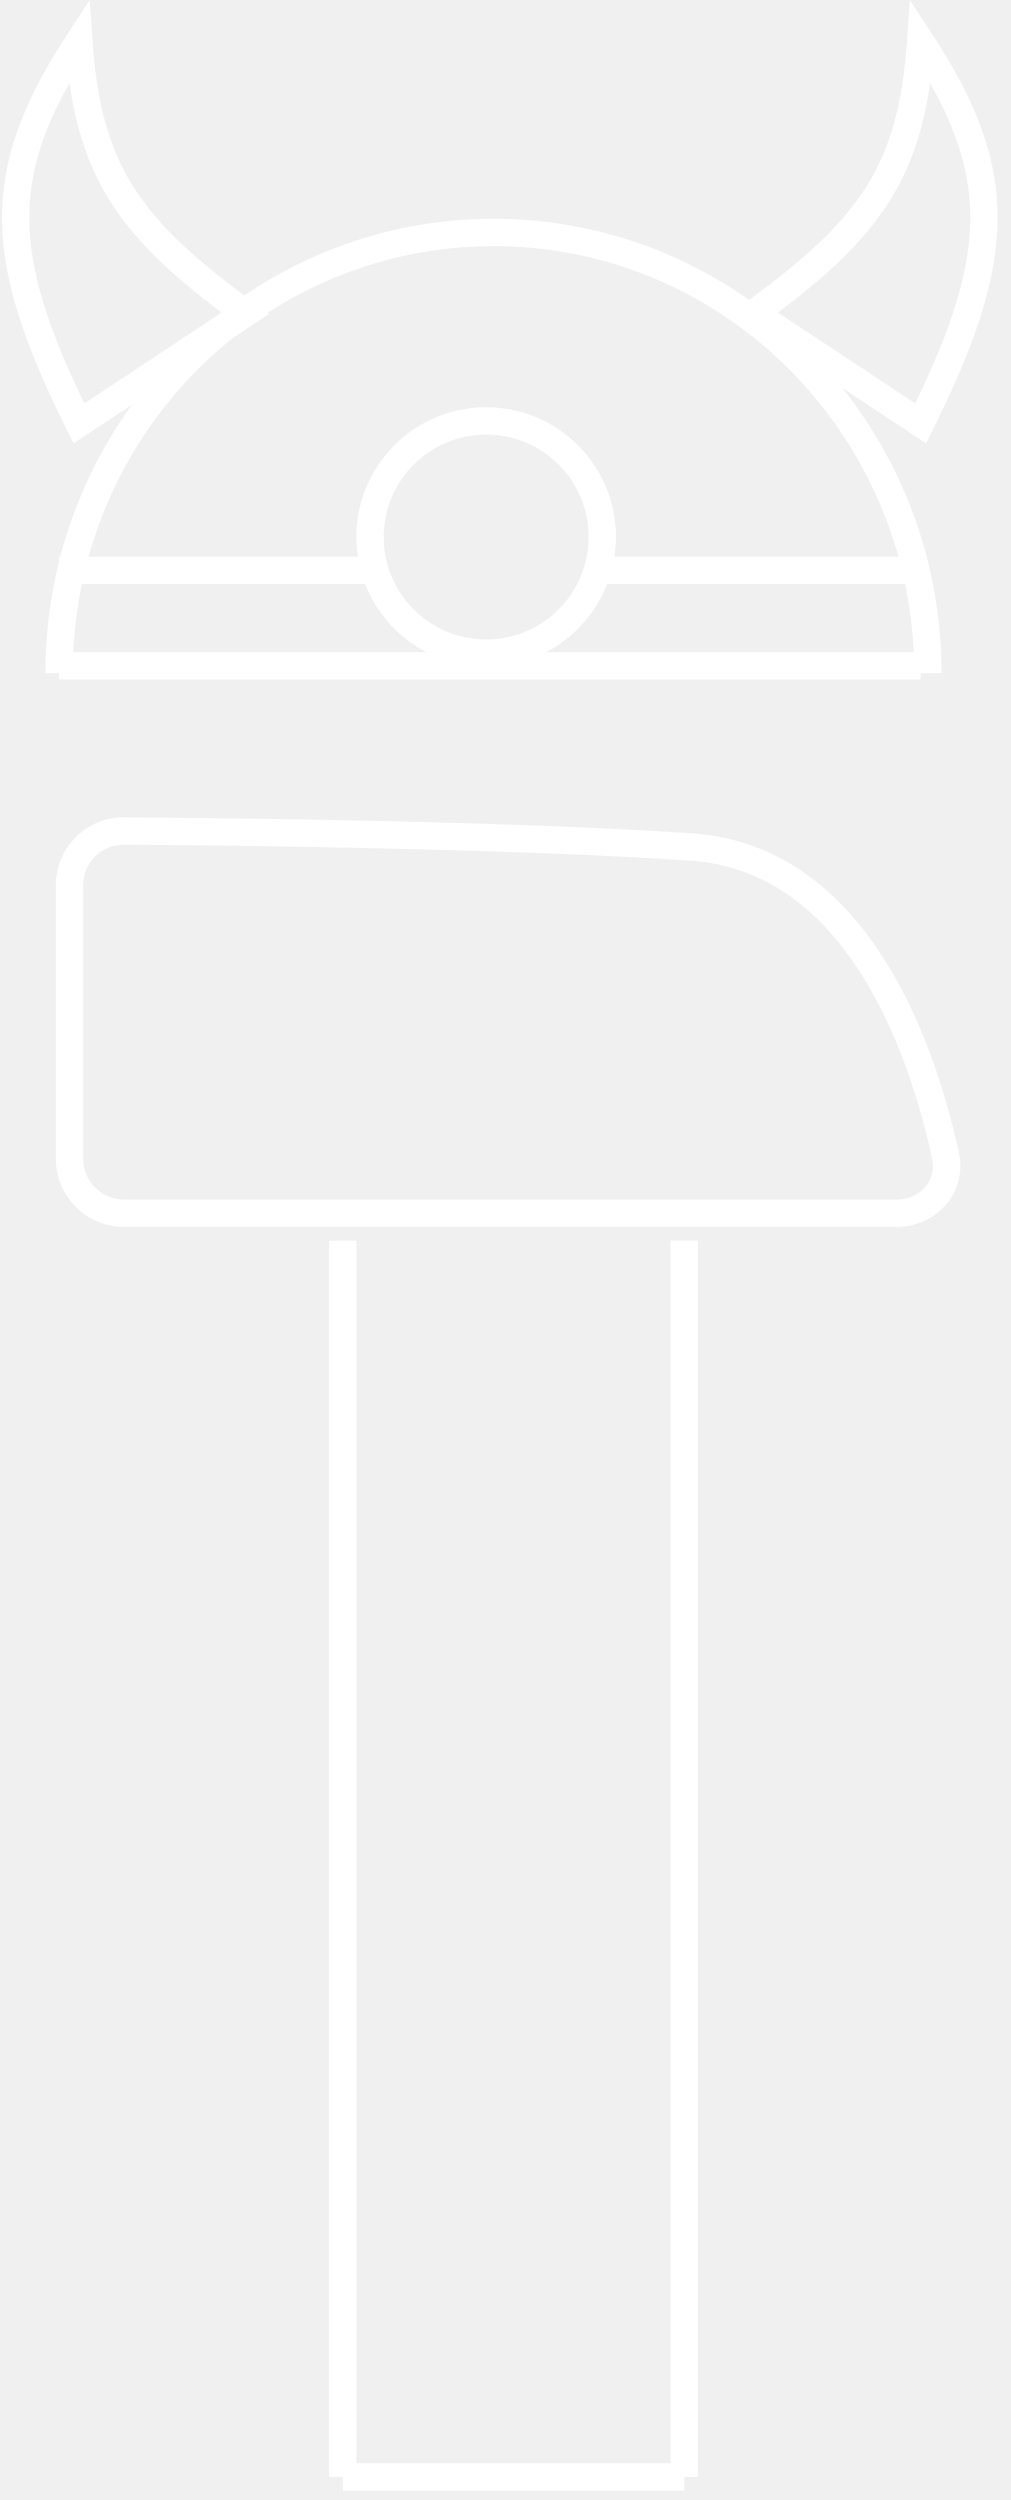
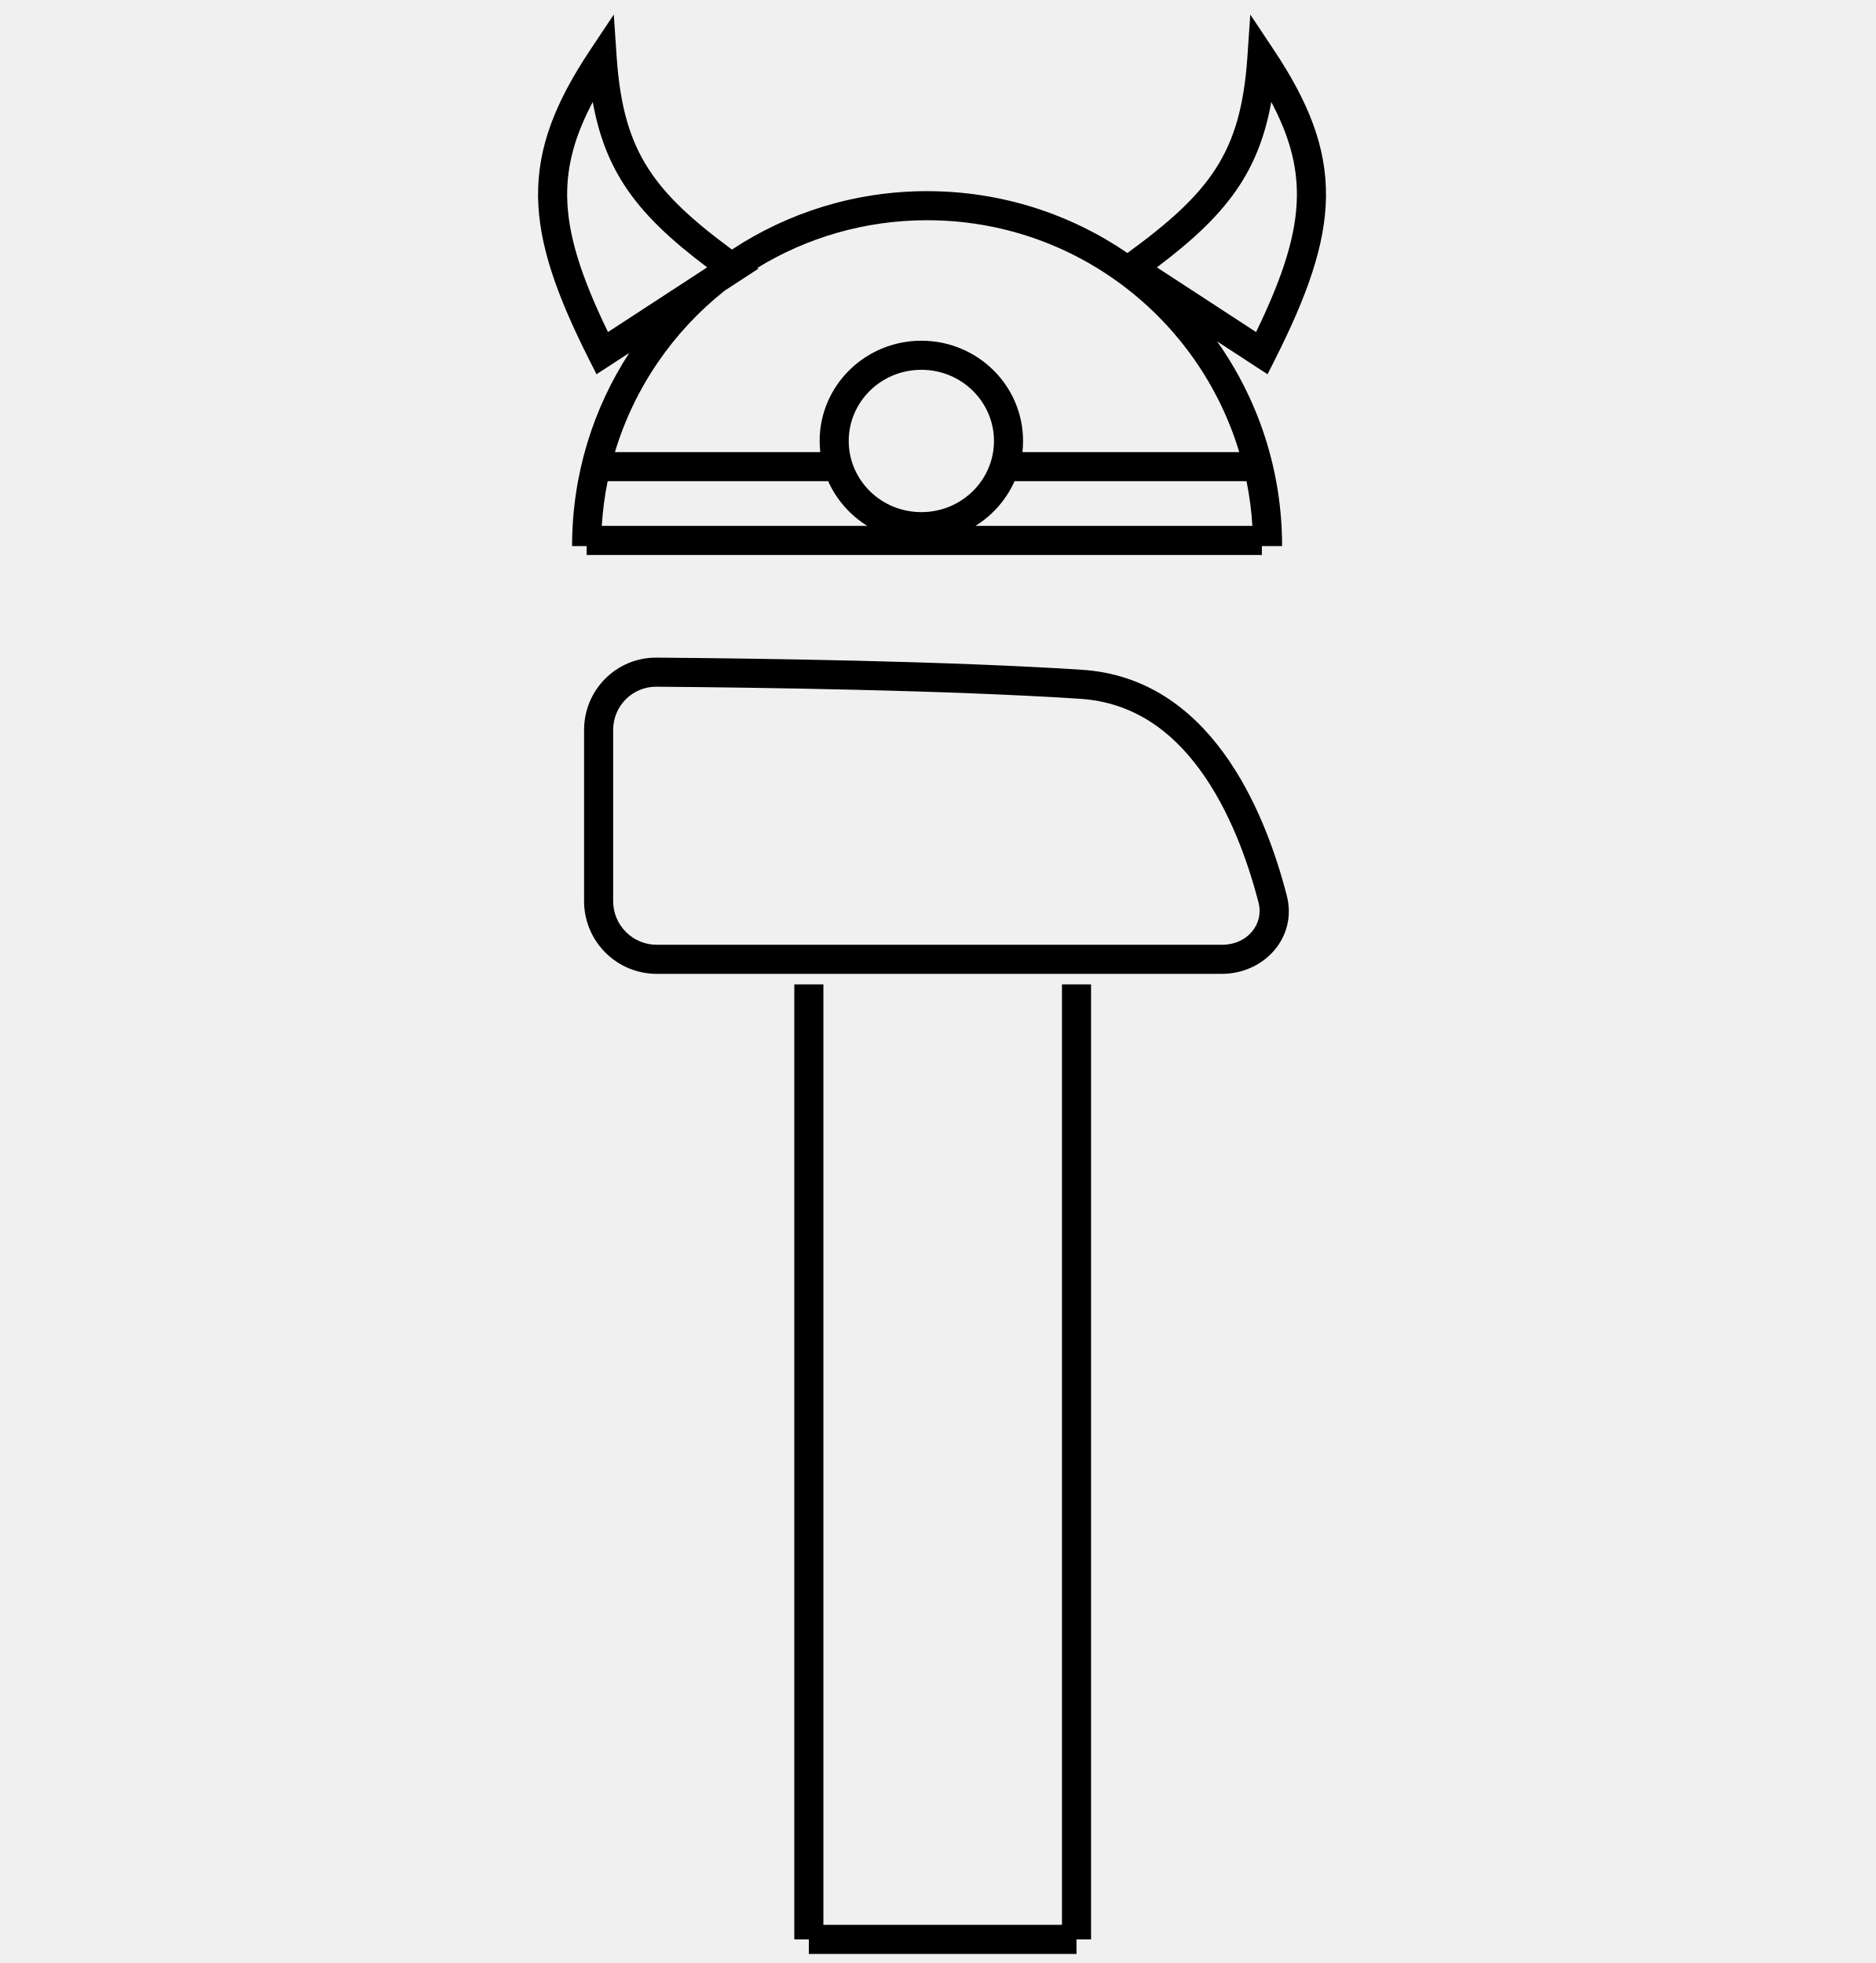
- <svg xmlns="http://www.w3.org/2000/svg" width="74" height="183" viewBox="0 0 74 183" fill="none">
-   <path fill-rule="evenodd" clip-rule="evenodd" d="M6.427 0L6.63 2.97C6.95 7.687 7.876 10.949 9.673 13.766C11.392 16.45 13.946 18.808 17.739 21.628C22.954 18.084 29.227 16.017 35.977 16.017C42.938 16.017 49.388 18.213 54.692 21.958C58.731 18.989 61.423 16.555 63.208 13.766C65.005 10.949 65.93 7.687 66.251 2.97L66.454 0L68.083 2.49C71.313 7.416 72.923 11.577 72.88 16.118C72.833 20.622 71.161 25.361 68.145 31.439L67.641 32.452L66.696 31.828L61.509 28.395C66.055 34.105 68.774 41.369 68.774 49.273H67.247V49.735H4.181V49.273H3.181C3.181 46.451 3.528 43.711 4.181 41.094V40.746H4.27C5.329 36.682 7.13 32.922 9.516 29.624L6.184 31.828L5.239 32.452L4.735 31.439C1.72 25.361 0.048 20.622 0.001 16.118C-0.042 11.577 1.567 7.416 4.798 2.49L6.427 0ZM5.852 42.746H26.583C27.419 44.9 29.017 46.674 31.048 47.735H5.216C5.298 46.033 5.513 44.366 5.852 42.746ZM6.341 40.746H26.052C25.981 40.278 25.942 39.799 25.942 39.31C25.942 34.063 30.196 29.811 35.442 29.811C40.688 29.811 44.942 34.063 44.942 39.31C44.942 39.799 44.903 40.278 44.833 40.746H65.618C61.962 27.621 50.063 18.017 35.977 18.017C29.903 18.017 24.231 19.804 19.458 22.889L19.571 22.971L18.372 23.764L16.876 24.754C11.872 28.775 8.126 34.341 6.341 40.746ZM39.837 47.735C41.868 46.674 43.466 44.9 44.302 42.746H66.102C66.442 44.366 66.657 46.033 66.739 47.735H39.837ZM7.989 14.842C9.817 17.703 12.45 20.145 16.048 22.859L15.696 23.135L6.028 29.532C3.372 24.029 2.04 19.9 2.001 16.099C1.97 12.83 2.895 9.712 4.942 6.084C5.434 9.553 6.388 12.331 7.989 14.842ZM56.802 22.883L66.852 29.532C69.509 24.029 70.841 19.9 70.88 16.099C70.911 12.83 69.985 9.712 67.938 6.084C67.446 9.553 66.493 12.331 64.891 14.842C63.059 17.711 60.415 20.159 56.802 22.883ZM50.309 62.99C37.005 62.115 17.895 61.889 8.919 61.831C7.278 61.82 5.942 63.148 5.942 64.811V84.811C5.942 86.468 7.286 87.811 8.942 87.811H65.47C67.282 87.811 68.419 86.324 68.095 84.839C67.239 80.887 65.63 75.514 62.751 71.071C59.895 66.66 55.931 63.36 50.309 62.99ZM8.934 59.831C6.173 59.812 3.942 62.049 3.942 64.811V84.811C3.942 87.572 6.181 89.811 8.942 89.811H65.47C68.407 89.811 70.673 87.287 70.052 84.415C68.294 76.311 63.356 61.845 50.442 60.995C37.071 60.115 17.907 59.889 8.934 59.831ZM24.942 182.311H49.942V181.311H50.942V90.811H48.942V180.311H25.942V90.811H23.942V181.311H24.942V182.311ZM35.442 46.81C39.583 46.81 42.942 43.453 42.942 39.31C42.942 35.168 39.583 31.811 35.442 31.811C31.302 31.811 27.942 35.168 27.942 39.31C27.942 43.453 31.302 46.81 35.442 46.81Z" transform="translate(0.144531)" fill="white" />
+ <svg xmlns="http://www.w3.org/2000/svg" width="129" height="135" viewBox="0 0 129 135" fill="none">
+   <path fill-rule="evenodd" clip-rule="evenodd" d="M5.208 0L5.407 2.932C5.641 6.324 6.313 8.641 7.606 10.633C8.817 12.506 10.626 14.168 13.333 16.162C17.184 13.624 21.794 12.146 26.751 12.146C31.86 12.146 36.606 13.717 40.528 16.4C43.415 14.3 45.317 12.58 46.579 10.633C47.872 8.641 48.544 6.324 48.778 2.932L48.977 0L50.606 2.447C53.001 6.046 54.215 9.121 54.184 12.496C54.149 15.833 52.895 19.32 50.669 23.739L50.165 24.737L49.227 24.127L46.696 22.477C49.508 26.455 51.165 31.312 51.165 36.556H49.774V37.166H3.34V36.556H2.34C2.34 31.656 3.786 27.095 6.27 23.271L4.958 24.127L4.02 24.737L3.516 23.739C1.29 19.32 0.036 15.833 0.001 12.496C-0.031 9.121 1.184 6.046 3.579 2.447L5.208 0ZM48.719 32.093C48.922 33.095 49.059 34.121 49.122 35.166H30.079C31.258 34.434 32.2 33.363 32.766 32.093H48.719ZM4.383 35.166H22.641C21.462 34.434 20.516 33.363 19.95 32.093H4.786C4.583 33.095 4.446 34.12 4.383 35.166ZM19.364 29.326C19.364 29.585 19.38 29.841 19.407 30.093H5.286C6.622 25.653 9.294 21.794 12.84 18.984L13.93 18.274L15.153 17.477L15.079 17.423C18.477 15.344 22.473 14.146 26.751 14.146C36.883 14.146 45.446 20.867 48.219 30.093H33.309C33.337 29.841 33.352 29.585 33.352 29.326C33.352 25.519 30.223 22.432 26.36 22.432C22.497 22.432 19.364 25.519 19.364 29.326ZM4.809 21.836L11.63 17.387C9.122 15.497 7.247 13.757 5.926 11.721C4.84 10.046 4.161 8.216 3.762 6.013C2.532 8.336 1.981 10.367 2.001 12.477C2.028 15.11 2.946 17.989 4.809 21.836ZM42.555 17.387L49.376 21.836C51.239 17.989 52.157 15.11 52.184 12.477C52.204 10.367 51.653 8.336 50.422 6.013C50.024 8.216 49.344 10.046 48.258 11.721C46.938 13.757 45.063 15.497 42.555 17.387ZM37.274 47.058C28.102 46.463 15.172 46.281 8.141 46.227C6.504 46.213 5.165 47.539 5.165 49.202V60.974C5.165 62.631 6.508 63.974 8.165 63.974H47.016C48.856 63.974 49.911 62.483 49.551 61.095C48.805 58.204 47.555 54.738 45.536 51.968C43.544 49.236 40.899 47.293 37.274 47.058ZM8.157 44.227C5.395 44.204 3.165 46.44 3.165 49.202V60.974C3.165 63.735 5.403 65.974 8.165 65.974H47.016C49.958 65.974 52.223 63.443 51.489 60.595C49.938 54.589 46.165 45.63 37.403 45.062C28.169 44.463 15.184 44.281 8.157 44.227ZM18.622 133.377H37.028V132.376H38.028V66.699H36.028V131.377H19.622V66.699H17.622V132.376H18.622V133.377ZM26.36 34.22C29.145 34.22 31.352 32.002 31.352 29.326C31.352 26.65 29.145 24.432 26.36 24.432C23.571 24.432 21.364 26.65 21.364 29.326C21.364 32.002 23.571 34.22 26.36 34.22Z" transform="translate(37 1)" fill="black" />
</svg>
